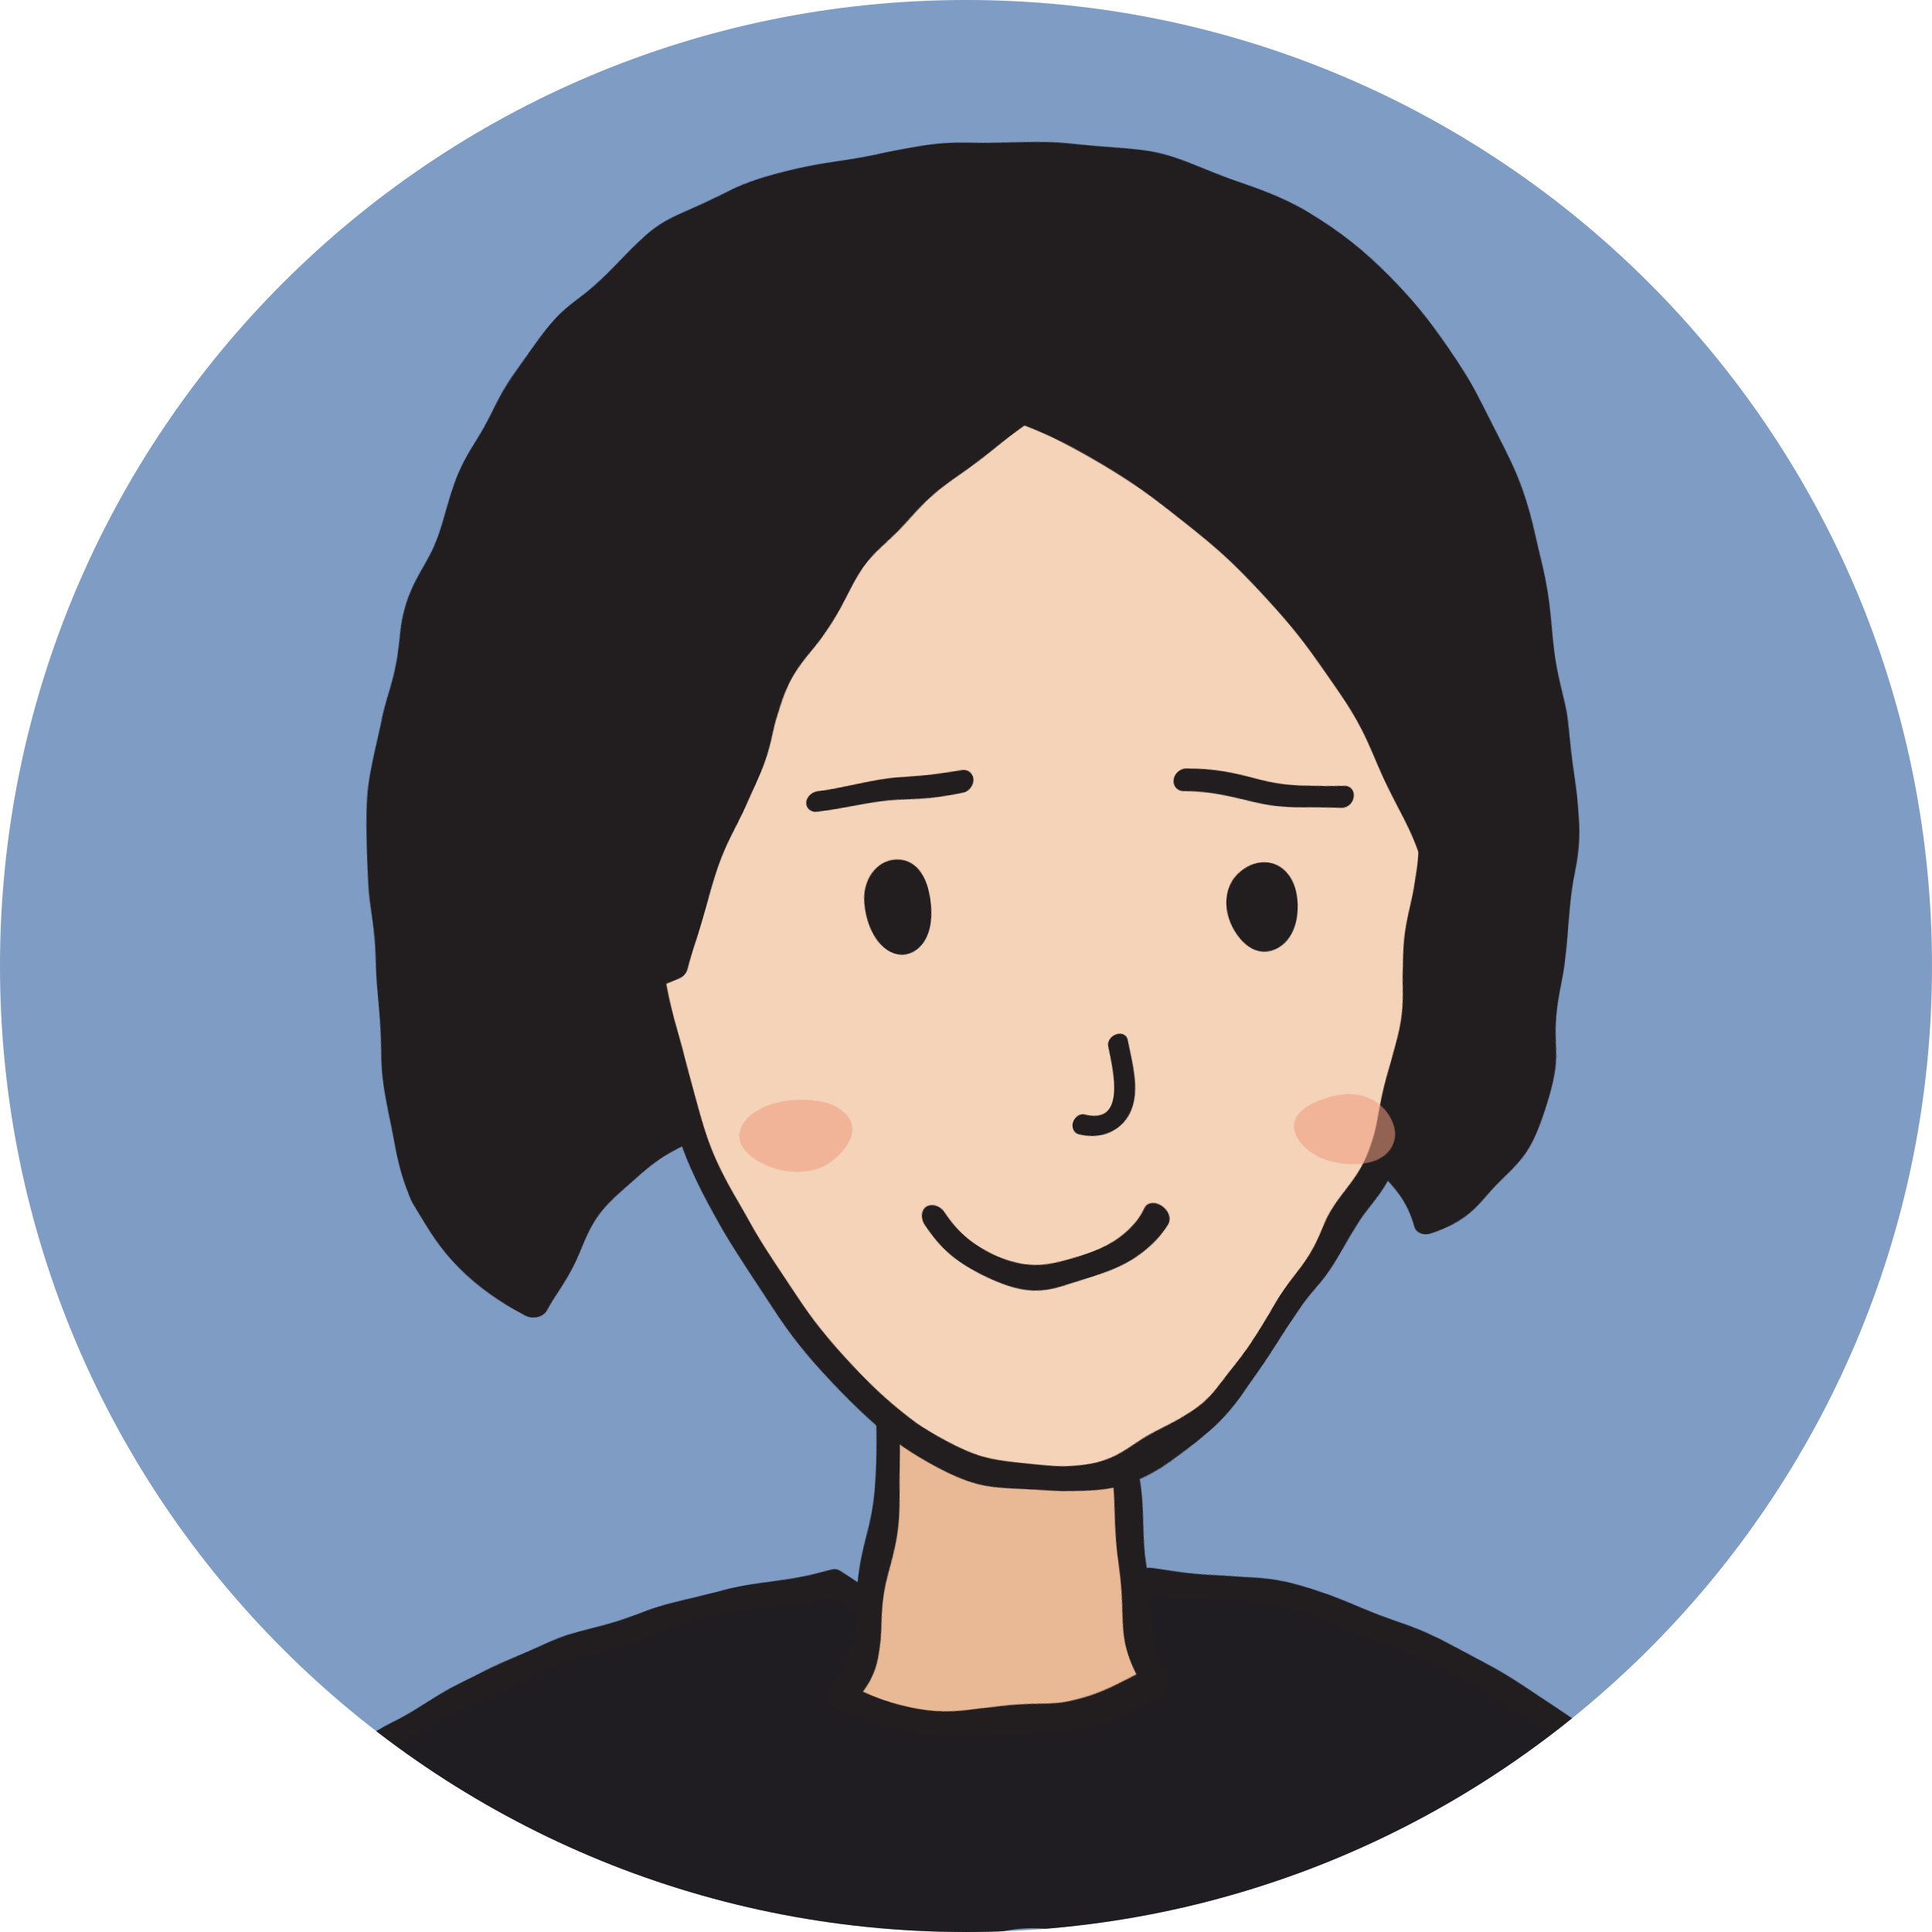
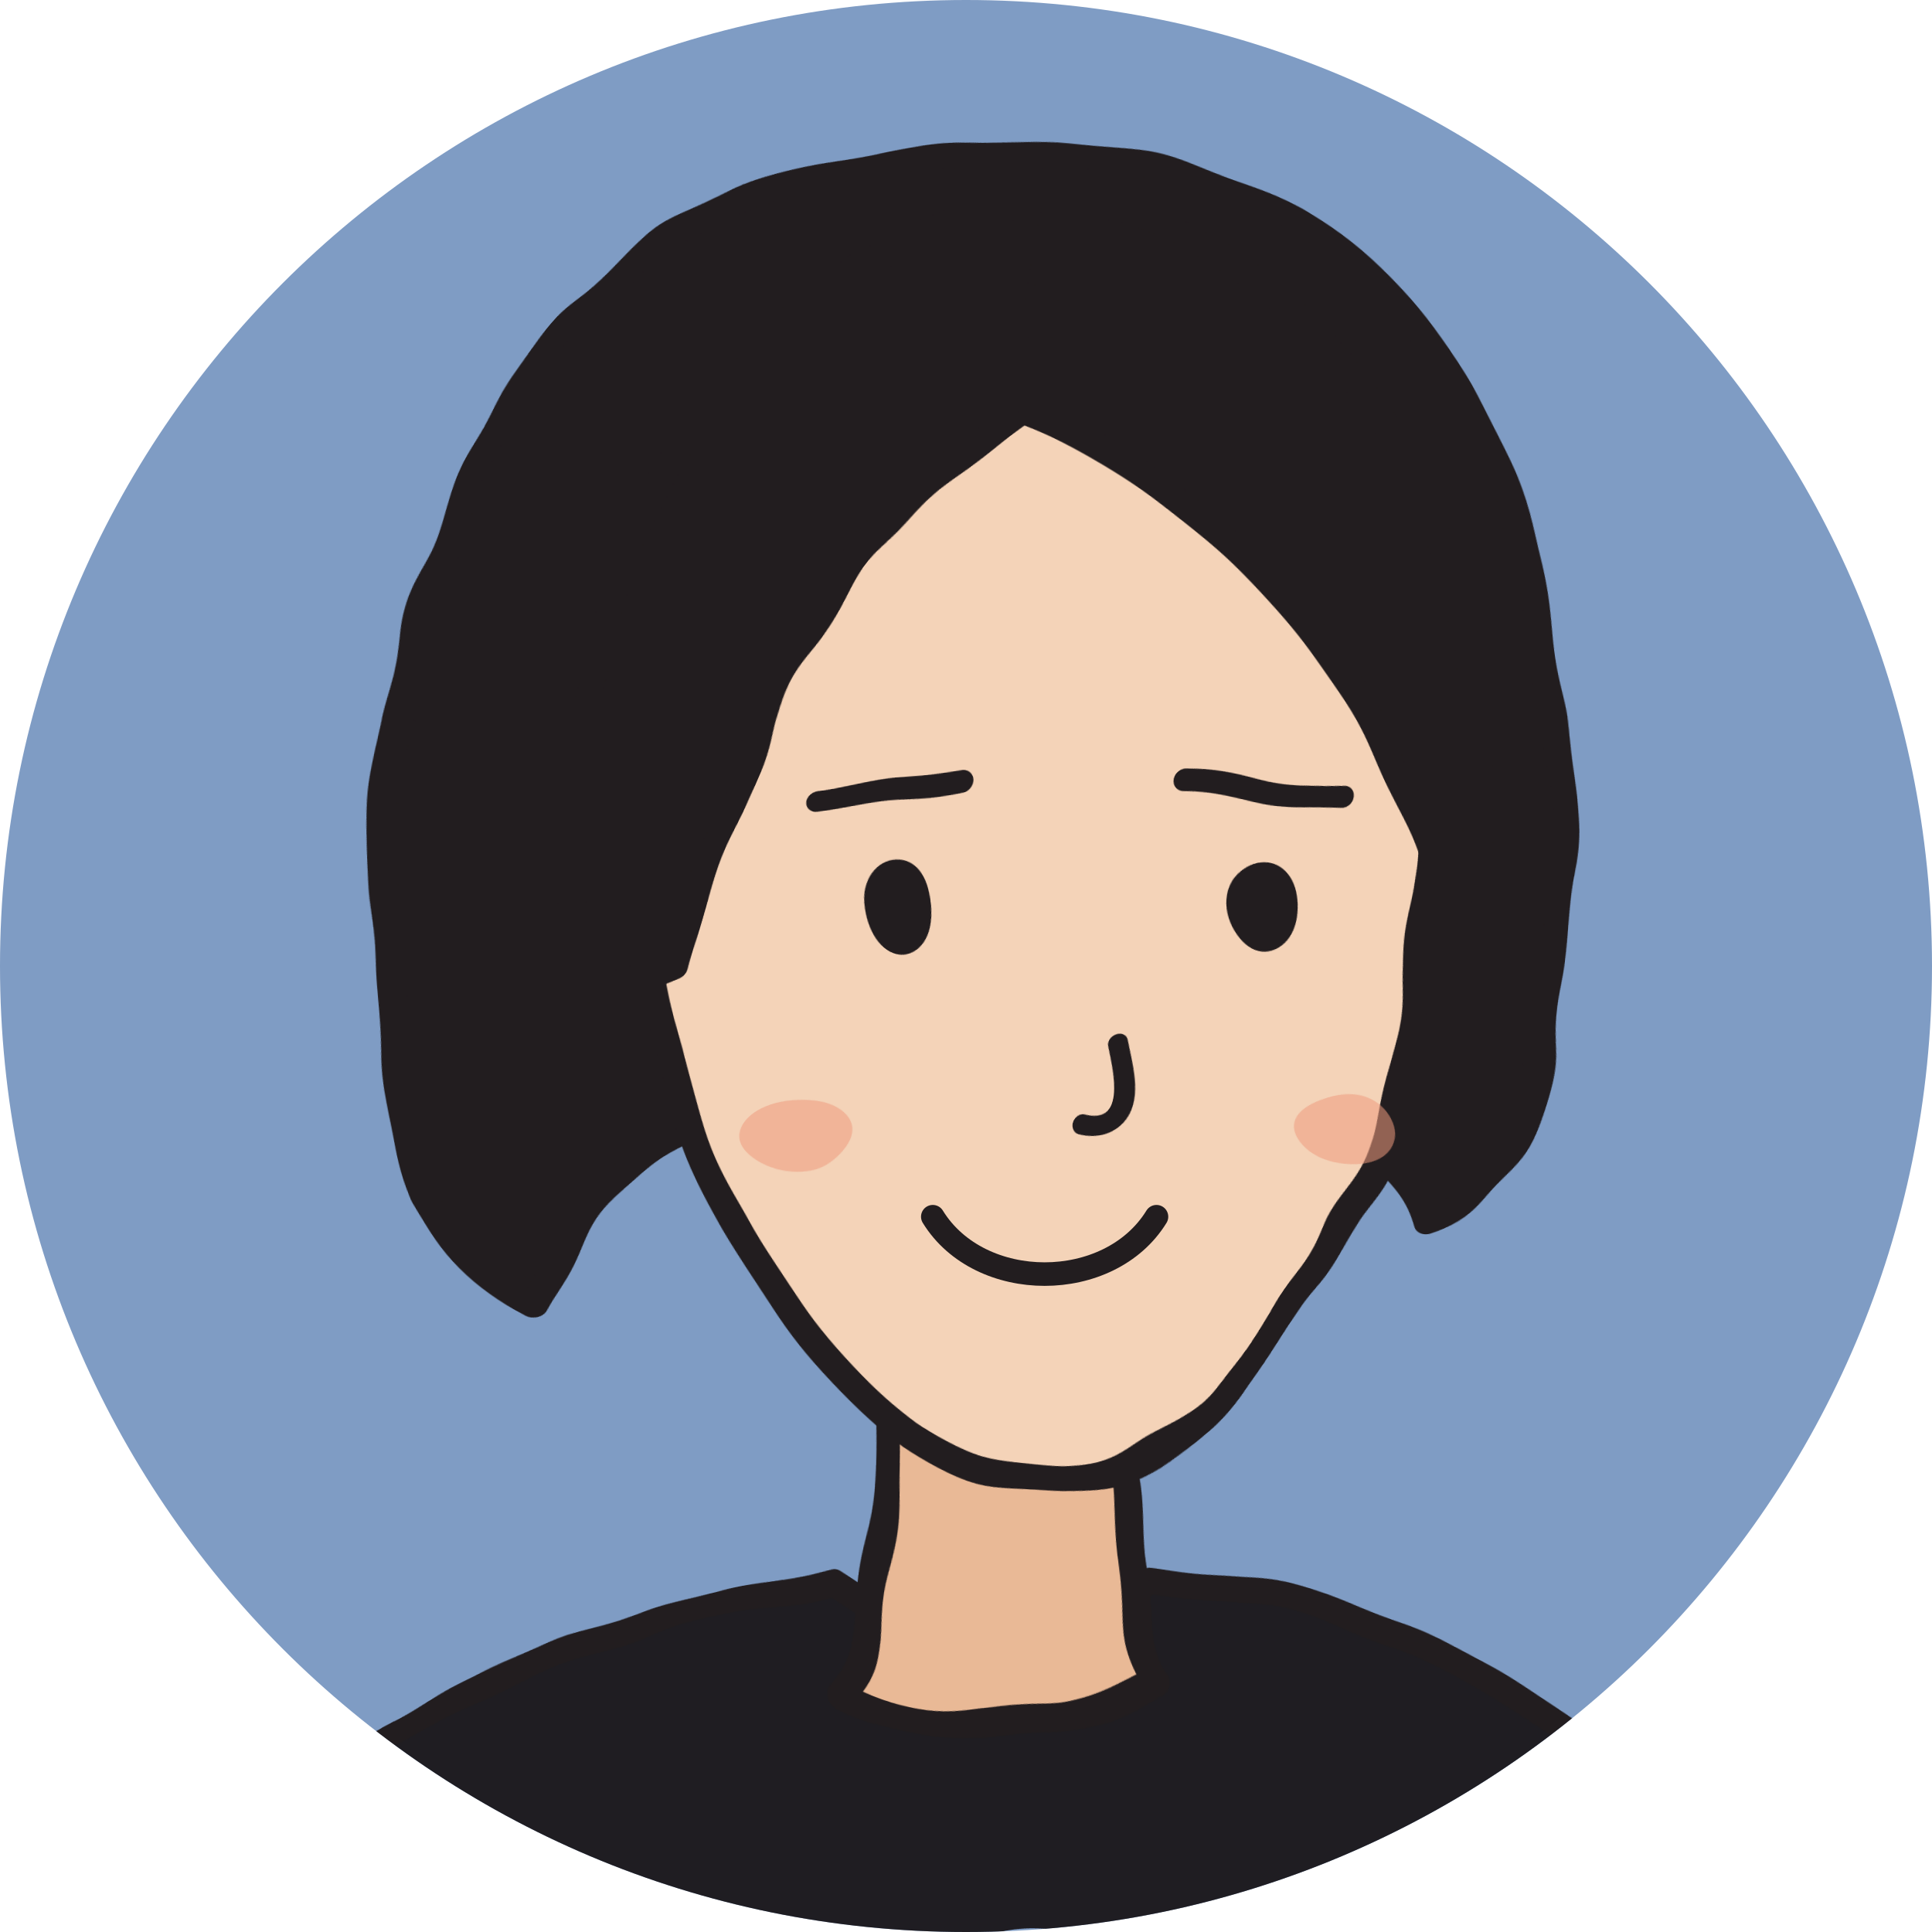
<svg xmlns="http://www.w3.org/2000/svg" viewBox="0 0 256 256">
  <defs>
    <clipPath id="c">
      <circle cx="128" cy="128" r="128" />
    </clipPath>
    <filter id="w" x="-5%" y="-5%" width="110%" height="110%">
      <feTurbulence type="fractalNoise" baseFrequency="0.035" numOctaves="2" seed="7" />
      <feDisplacementMap in="SourceGraphic" scale="5" />
    </filter>
  </defs>
  <g clip-path="url(#c)">
    <rect width="256" height="256" fill="#7f9cc4" />
    <g transform="translate(30 6) scale(.78)">
      <g filter="url(#w)" stroke="#221d1f" stroke-width="4.5" stroke-linejoin="round" stroke-linecap="round">
        <g transform="translate(0 42)">
          <path d="M-30 380 L10 262 C30 236 72 224 104 220 L128 236 L156 218 C190 222 226 236 246 262 L290 380Z" fill="#1f1d22" />
        </g>
        <path d="M112 212 C112 268 110 274 104 280 C120 288 140 288 158 278 C152 270 150 220 152 206Z" fill="#e9b996" />
        <path d="M34 196 C20 150 24 70 70 36 C100 14 150 12 182 30 C222 54 232 110 224 172 C222 186 214 196 204 200 C190 160 70 160 52 214 C44 210 38 204 34 196Z" fill="#221d1f" />
        <path d="M70 120 C66 160 82 210 116 236 C130 246 150 246 164 234 C194 210 206 170 204 124 C202 86 180 60 140 58 C100 58 74 84 70 120Z" fill="#f4d3b8" />
        <path d="M60 160 C54 110 72 54 118 32 C126 28 134 26 140 26 C138 40 136 52 134 62 C112 76 88 108 76 156 C70 158 64 160 60 160Z" fill="#221d1f" />
        <path d="M140 26 C176 30 204 62 212 104 C214 122 212 136 208 148 C198 112 176 80 136 62 C138 50 140 38 140 26Z" fill="#221d1f" />
        <path d="M152 170 C156 182 152 186 146 184" fill="none" stroke-width="3.5" />
        <ellipse cx="114" cy="146" rx="6" ry="7.5" fill="#221d1f" stroke="none" />
        <ellipse cx="176" cy="146" rx="6" ry="7.5" fill="#221d1f" stroke="none" />
        <path d="M100 128 L126 126" fill="none" stroke-width="4" />
        <path d="M164 126 L190 128" fill="none" stroke-width="4" />
-         <path d="M120 199 C128 212 150 212 158 199" fill="none" stroke-width="4" />
        <ellipse cx="98" cy="186" rx="10" ry="6" fill="#ef9a7e" stroke="none" opacity=".55" />
        <ellipse cx="190" cy="184" rx="8" ry="6" fill="#ef9a7e" stroke="none" opacity=".55" />
      </g>
+       <path d="M120 199 C128 212 150 212 158 199" fill="none" stroke="#221d1f" stroke-width="4" stroke-linecap="round" />
    </g>
  </g>
</svg>
